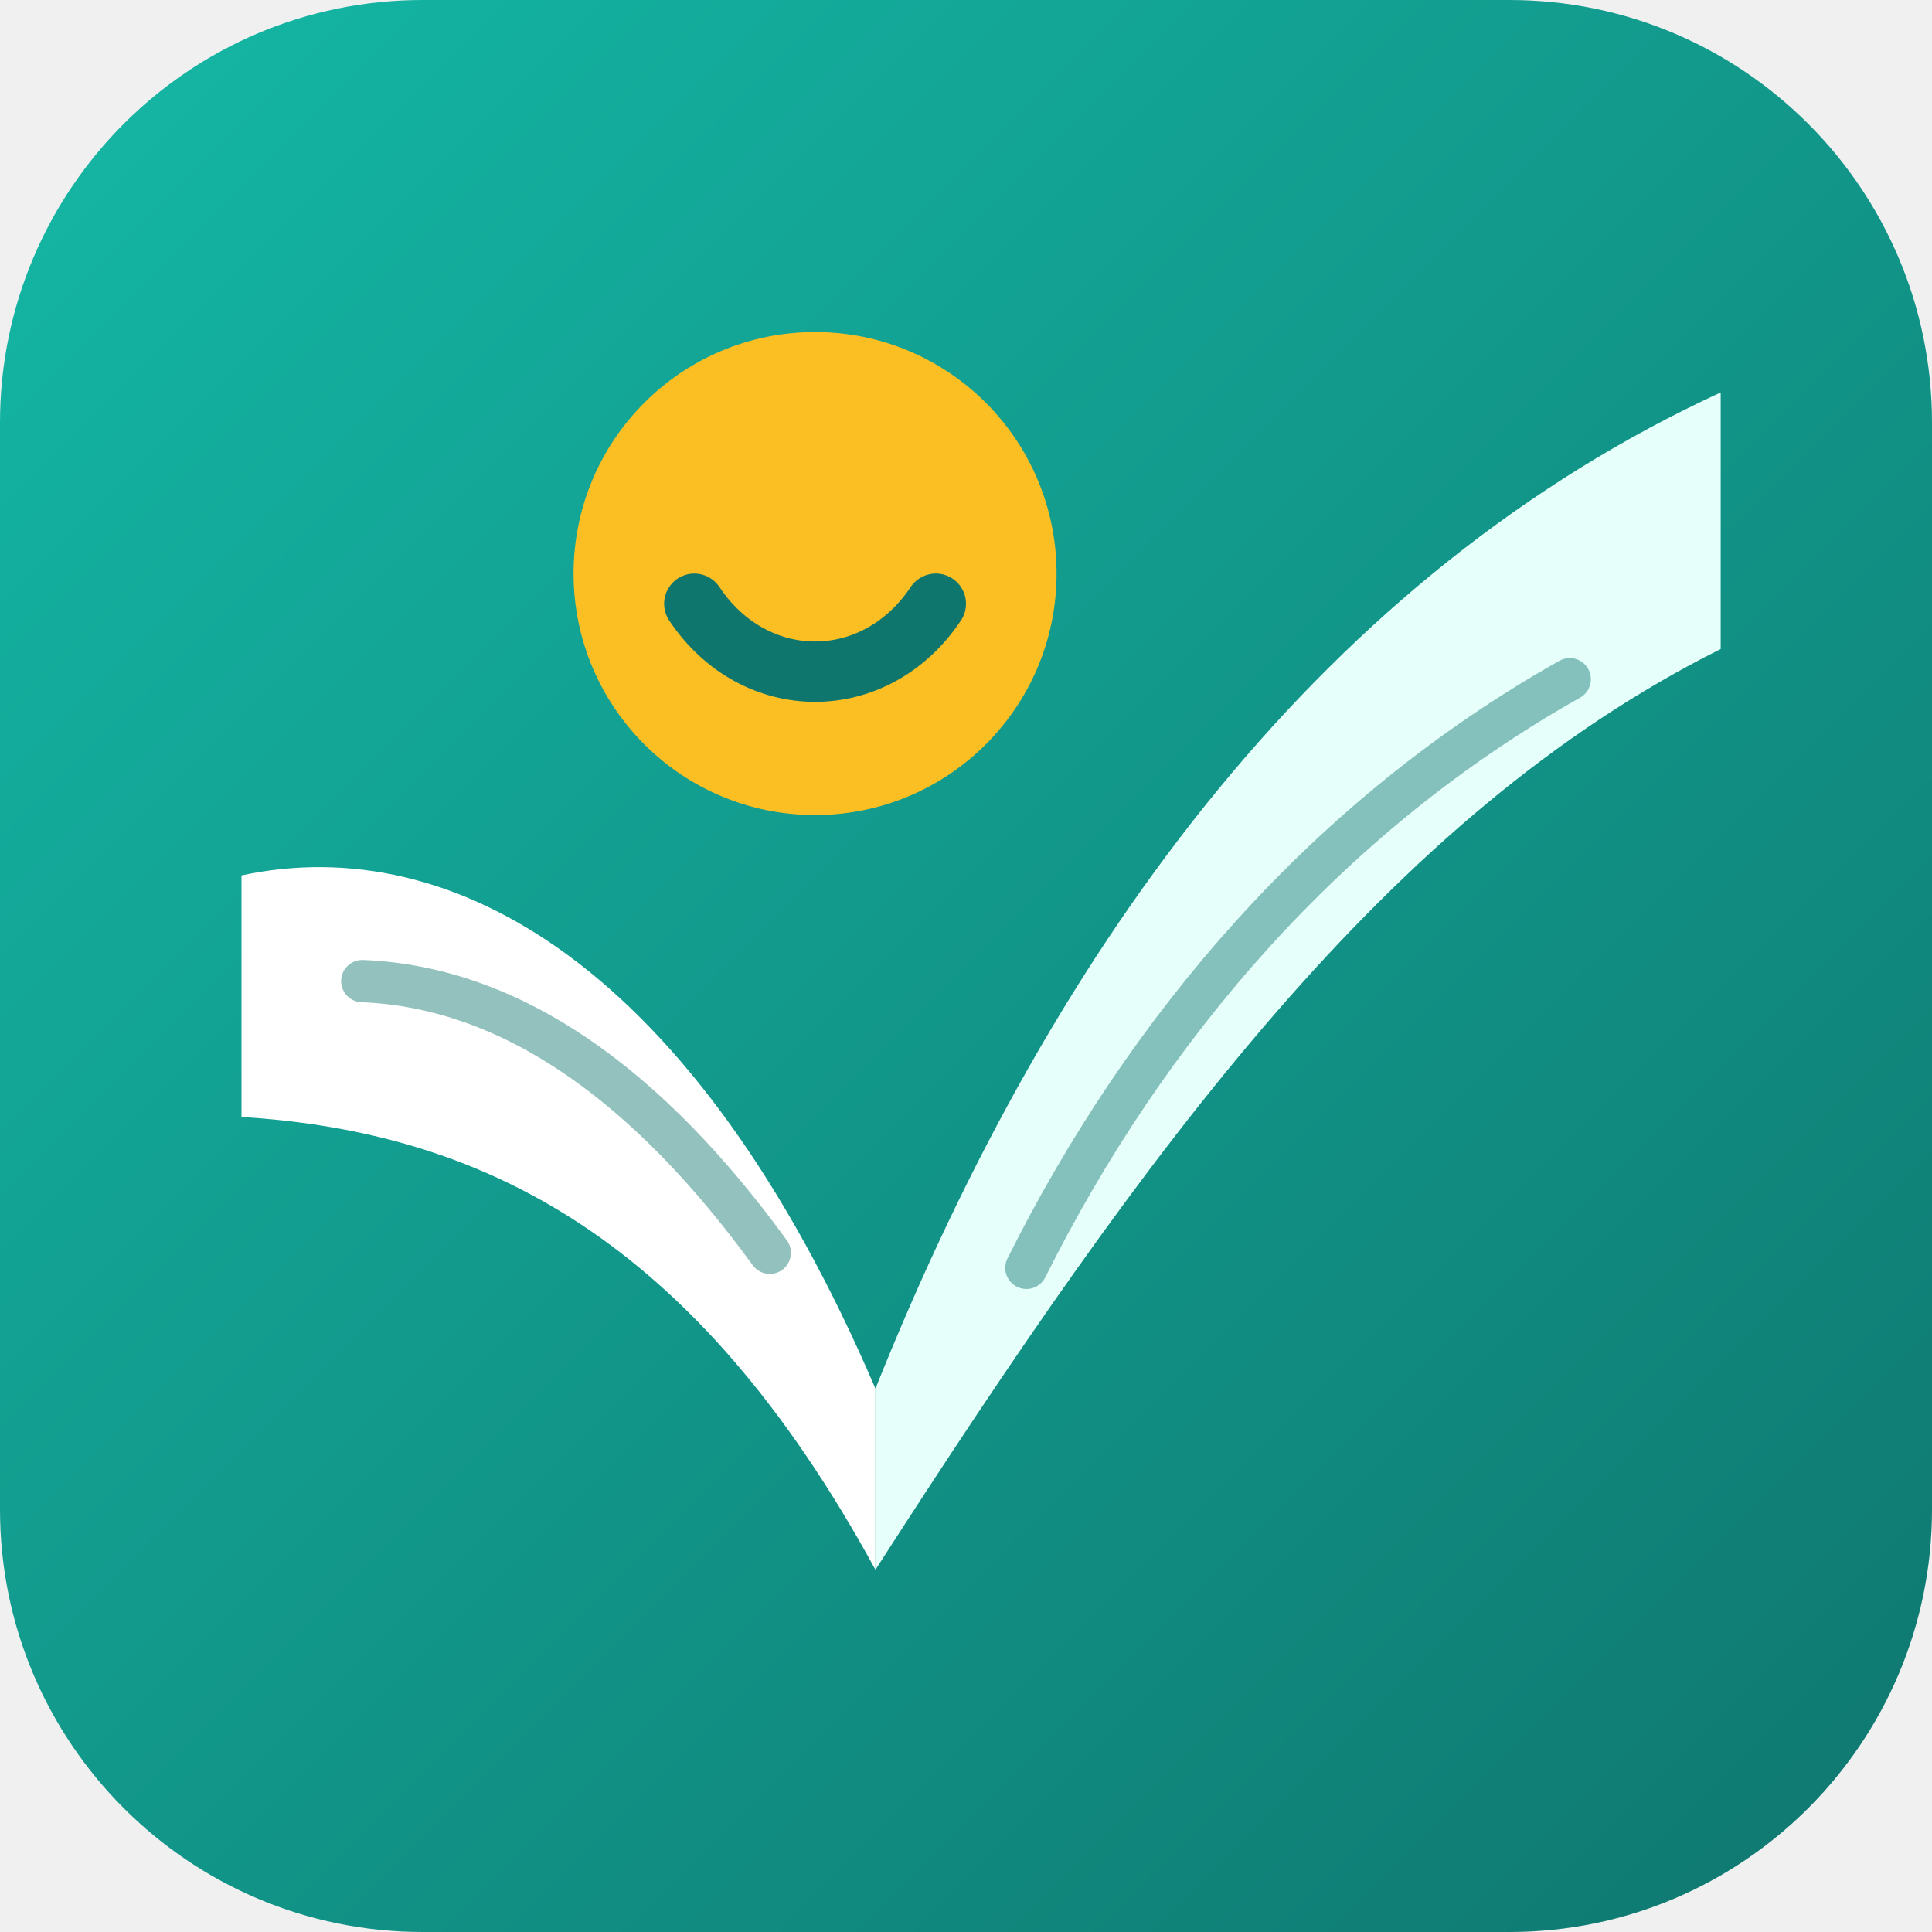
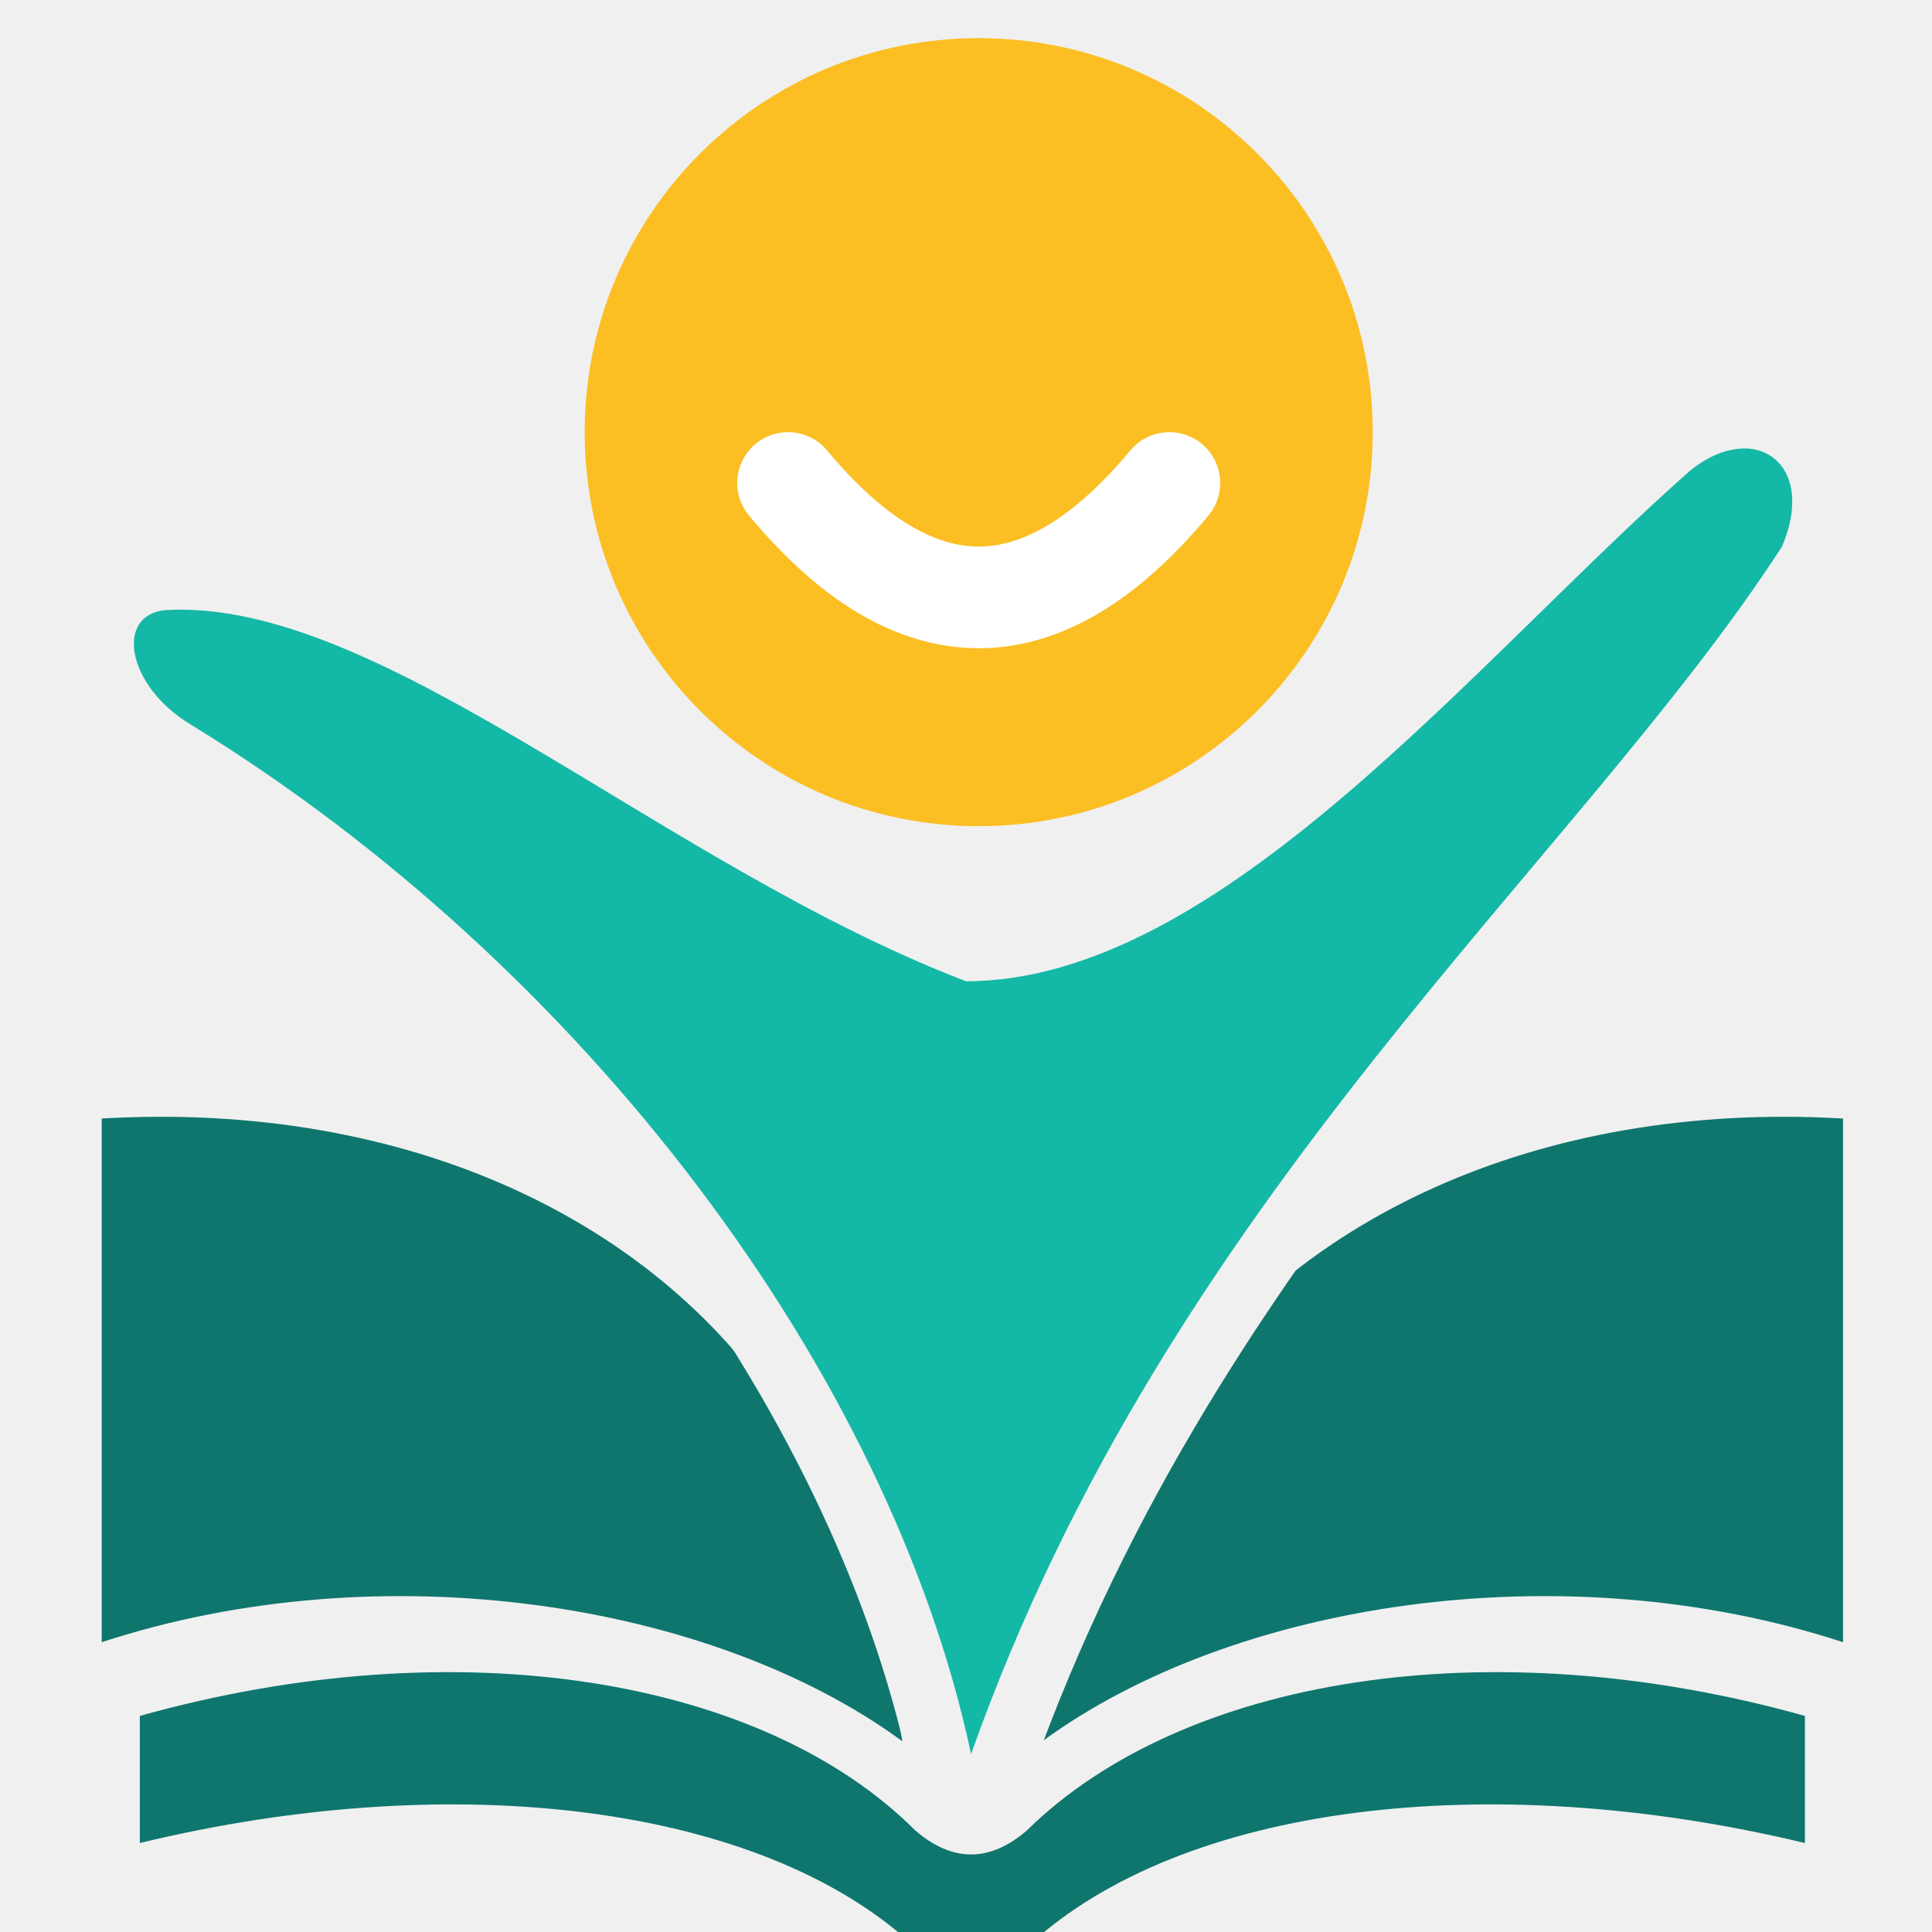
- <svg xmlns="http://www.w3.org/2000/svg" viewBox="0 0 64 64">
+ <svg xmlns="http://www.w3.org/2000/svg" viewBox="12 12 76 76">
  <defs>
-     <linearGradient id="bg" x1="0" y1="0" x2="1" y2="1">
-       <stop offset="0" stop-color="#14b8a6" />
-       <stop offset="1" stop-color="#0f766e" />
-     </linearGradient>
+     <path id="body" d="M18.5 36C27 35.5 38 46 50 50.6 60 50.6 70 38 78.5 30.5c2.5-2 5-.3 3.6 3C74 46 58 59 50.2 81 47 66 35 50 19.5 40.5c-2.5-1.5-3-4.3-1-4.5z" />
+     <mask id="around-body" maskUnits="userSpaceOnUse" x="0" y="0" width="100" height="100">
+       <rect width="100" height="100" fill="#fff" />
+       <use href="#body" fill="#000" stroke="#000" stroke-width="5" stroke-linejoin="round" />
+     </mask>
+     <mask id="around-head" maskUnits="userSpaceOnUse" x="0" y="0" width="100" height="100">
+       <rect width="100" height="100" fill="#fff" />
+       <circle cx="50.5" cy="29" r="18.5" fill="#000" />
+     </mask>
  </defs>
-   <rect width="64" height="64" rx="14" fill="url(#bg)" />
-   <path d="M8 29c7-1.5 15 3 21 17v6C23 41 16 37.5 8 37z" fill="#ffffff" />
-   <path d="M29 46C35 31 44 19 57 13v8.5C46 27 38 38 29 52z" fill="#e6fffb" />
-   <path d="M12 32.5c5 .2 9.5 3.5 13.5 9" stroke="#0f766e" stroke-width="1.4" fill="none" stroke-linecap="round" opacity=".45" />
-   <path d="M34 42c4-8 10-15 18-19.5" stroke="#0f766e" stroke-width="1.4" fill="none" stroke-linecap="round" opacity=".45" />
-   <circle cx="27" cy="19" r="8" fill="#fbbf24" />
-   <path d="M23 20c2 3 6 3 8 0" stroke="#0f766e" stroke-width="2" fill="none" stroke-linecap="round" />
+   <g fill="#0f766e" mask="url(#around-body)">
+     <path d="M16 56c12-.7 22 4 27 12 2.5 4 3.8 8.2 4.5 12.5C40 75 27 73 16 76.6z" />
+     <path d="M84.5 56c-12-.7-22 4-27 12-2.5 4-3.8 8.2-4.5 12.5C60.5 75 73.5 73 84.5 76.6z" />
+     <path d="M17.5 79.5C30 76 42 78 48 84q2.2 1.9 4.4 0C58.5 78 70.5 76 83 79.5v5c-12.5-3-24.5-1.5-30.5 4q-2.2 2-4.6 0c-6-5.5-18-7-30.4-4z" />
+   </g>
+   <use href="#body" fill="#14b8a6" mask="url(#around-head)" />
+   <circle cx="50.5" cy="29" r="15.5" fill="#fbbf24" />
+   <path d="M43 31q7.5 9 15 0" stroke="#fff" stroke-width="4" fill="none" stroke-linecap="round" />
</svg>
